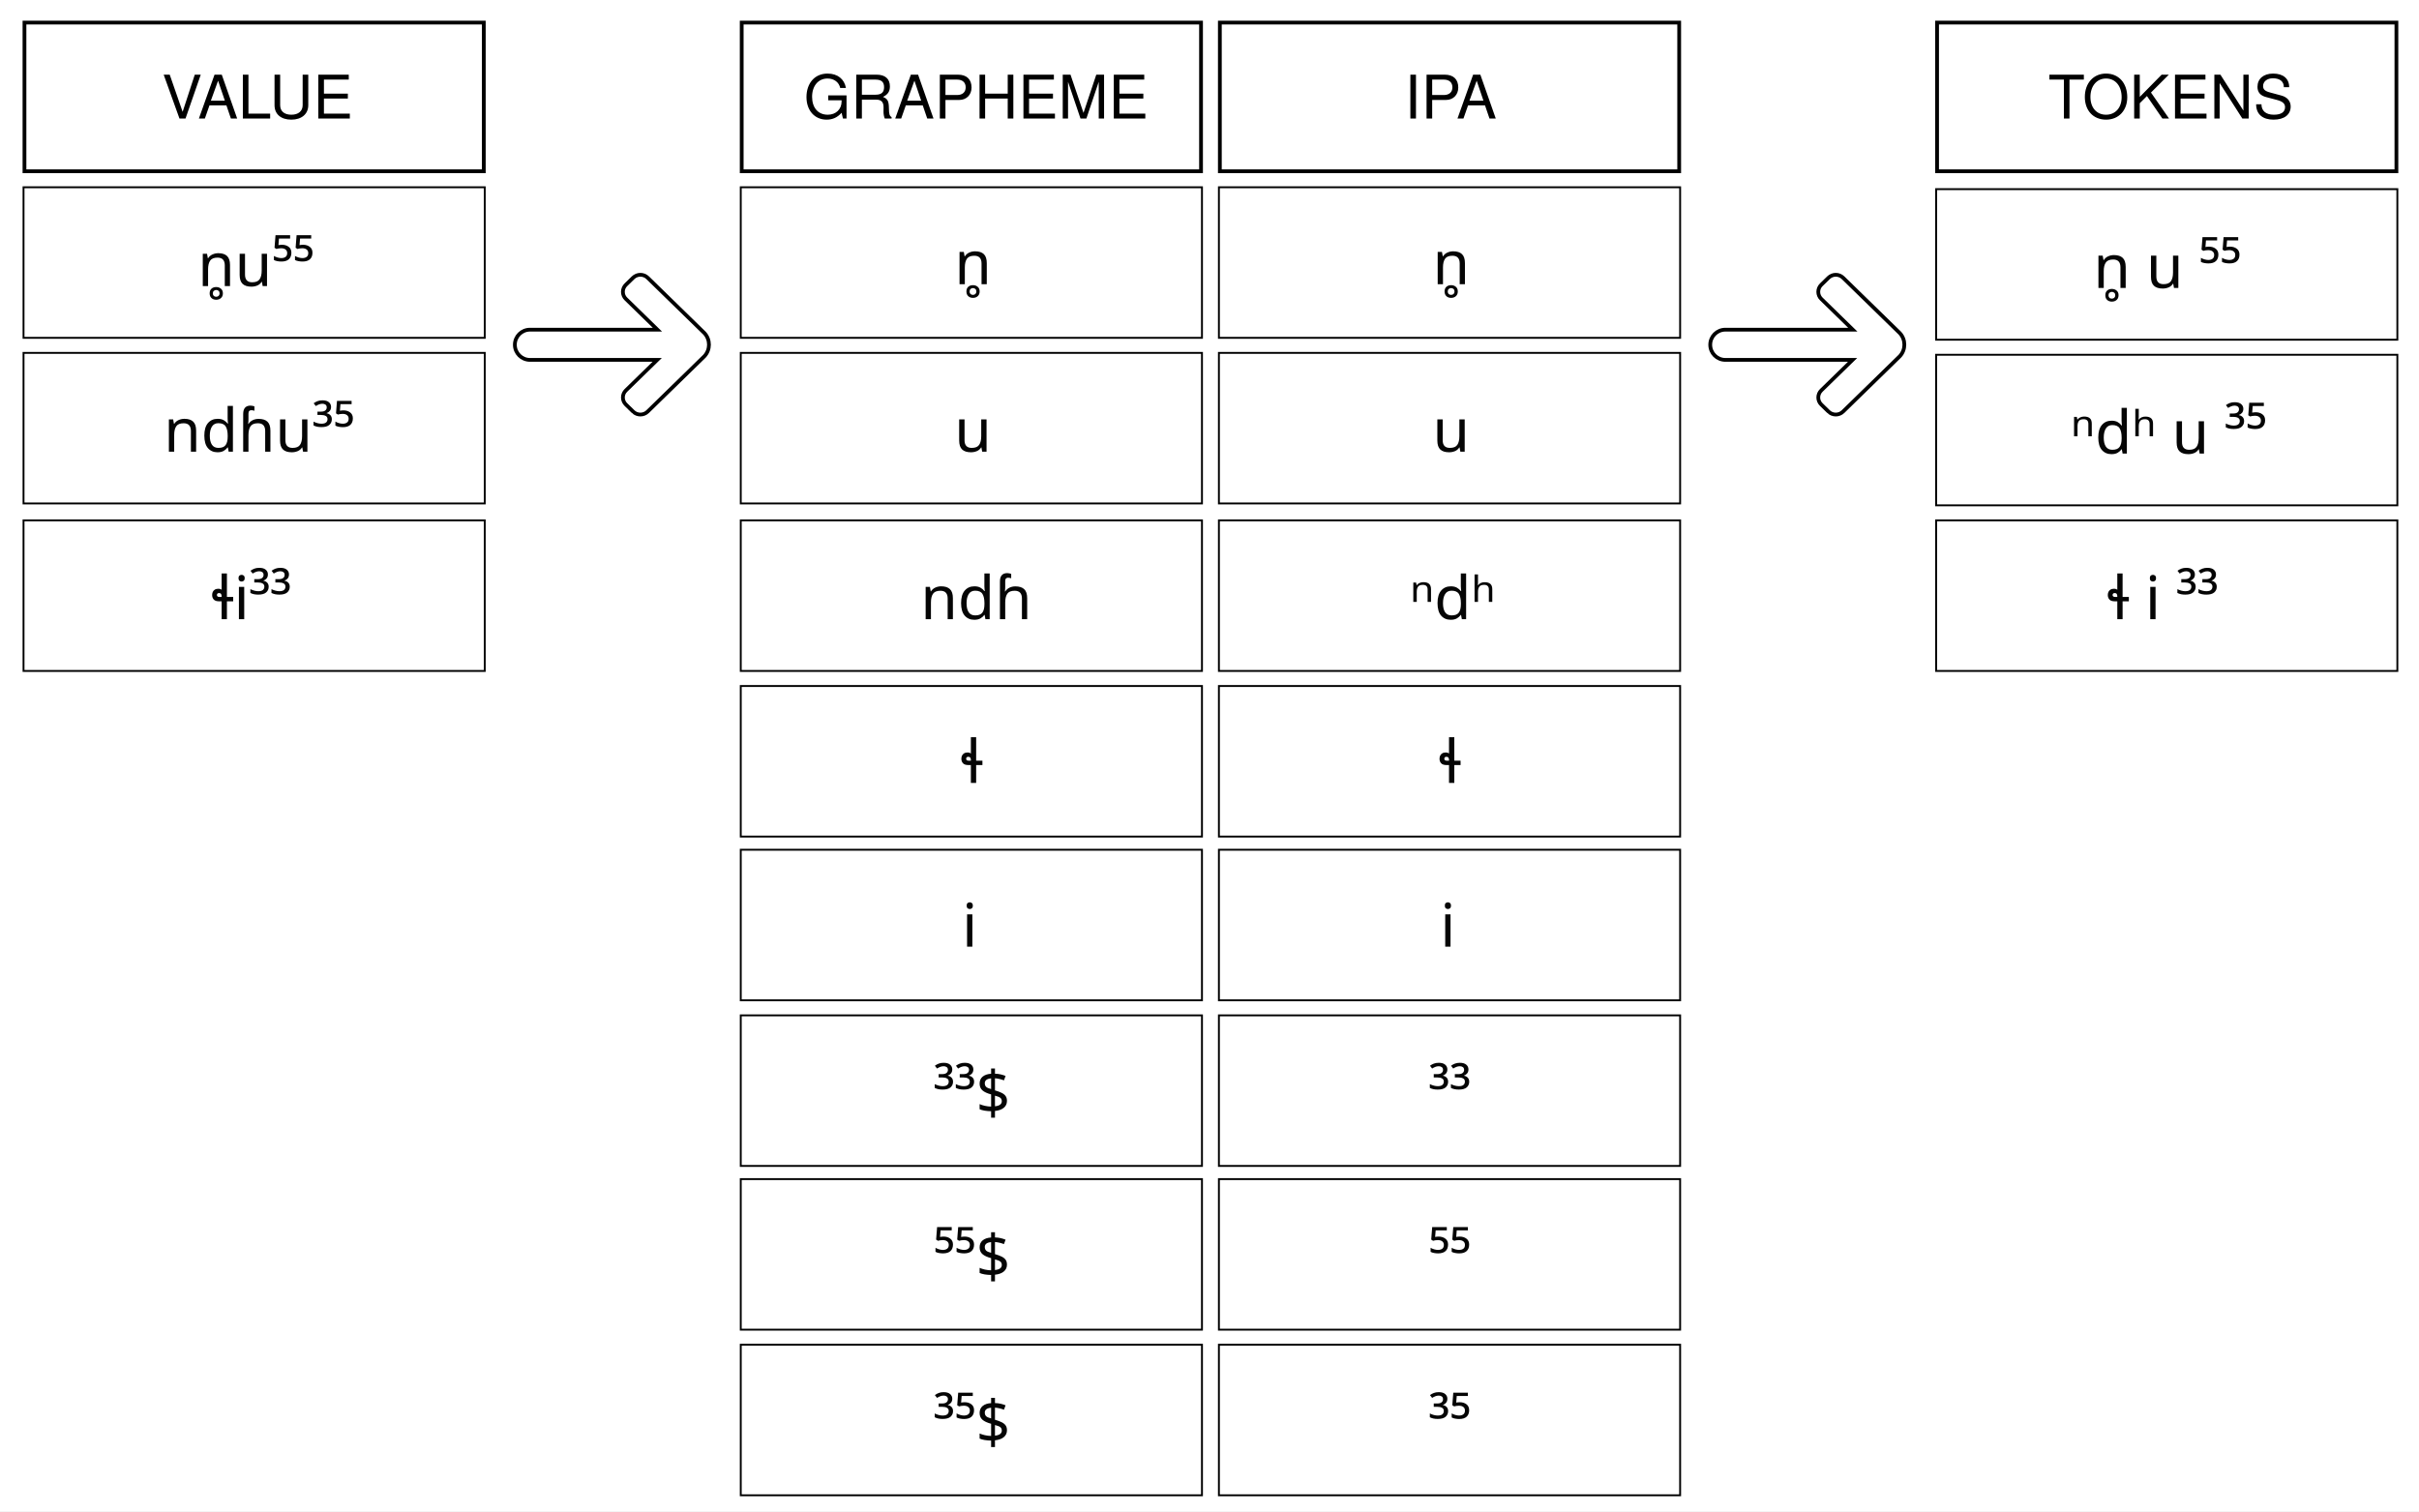
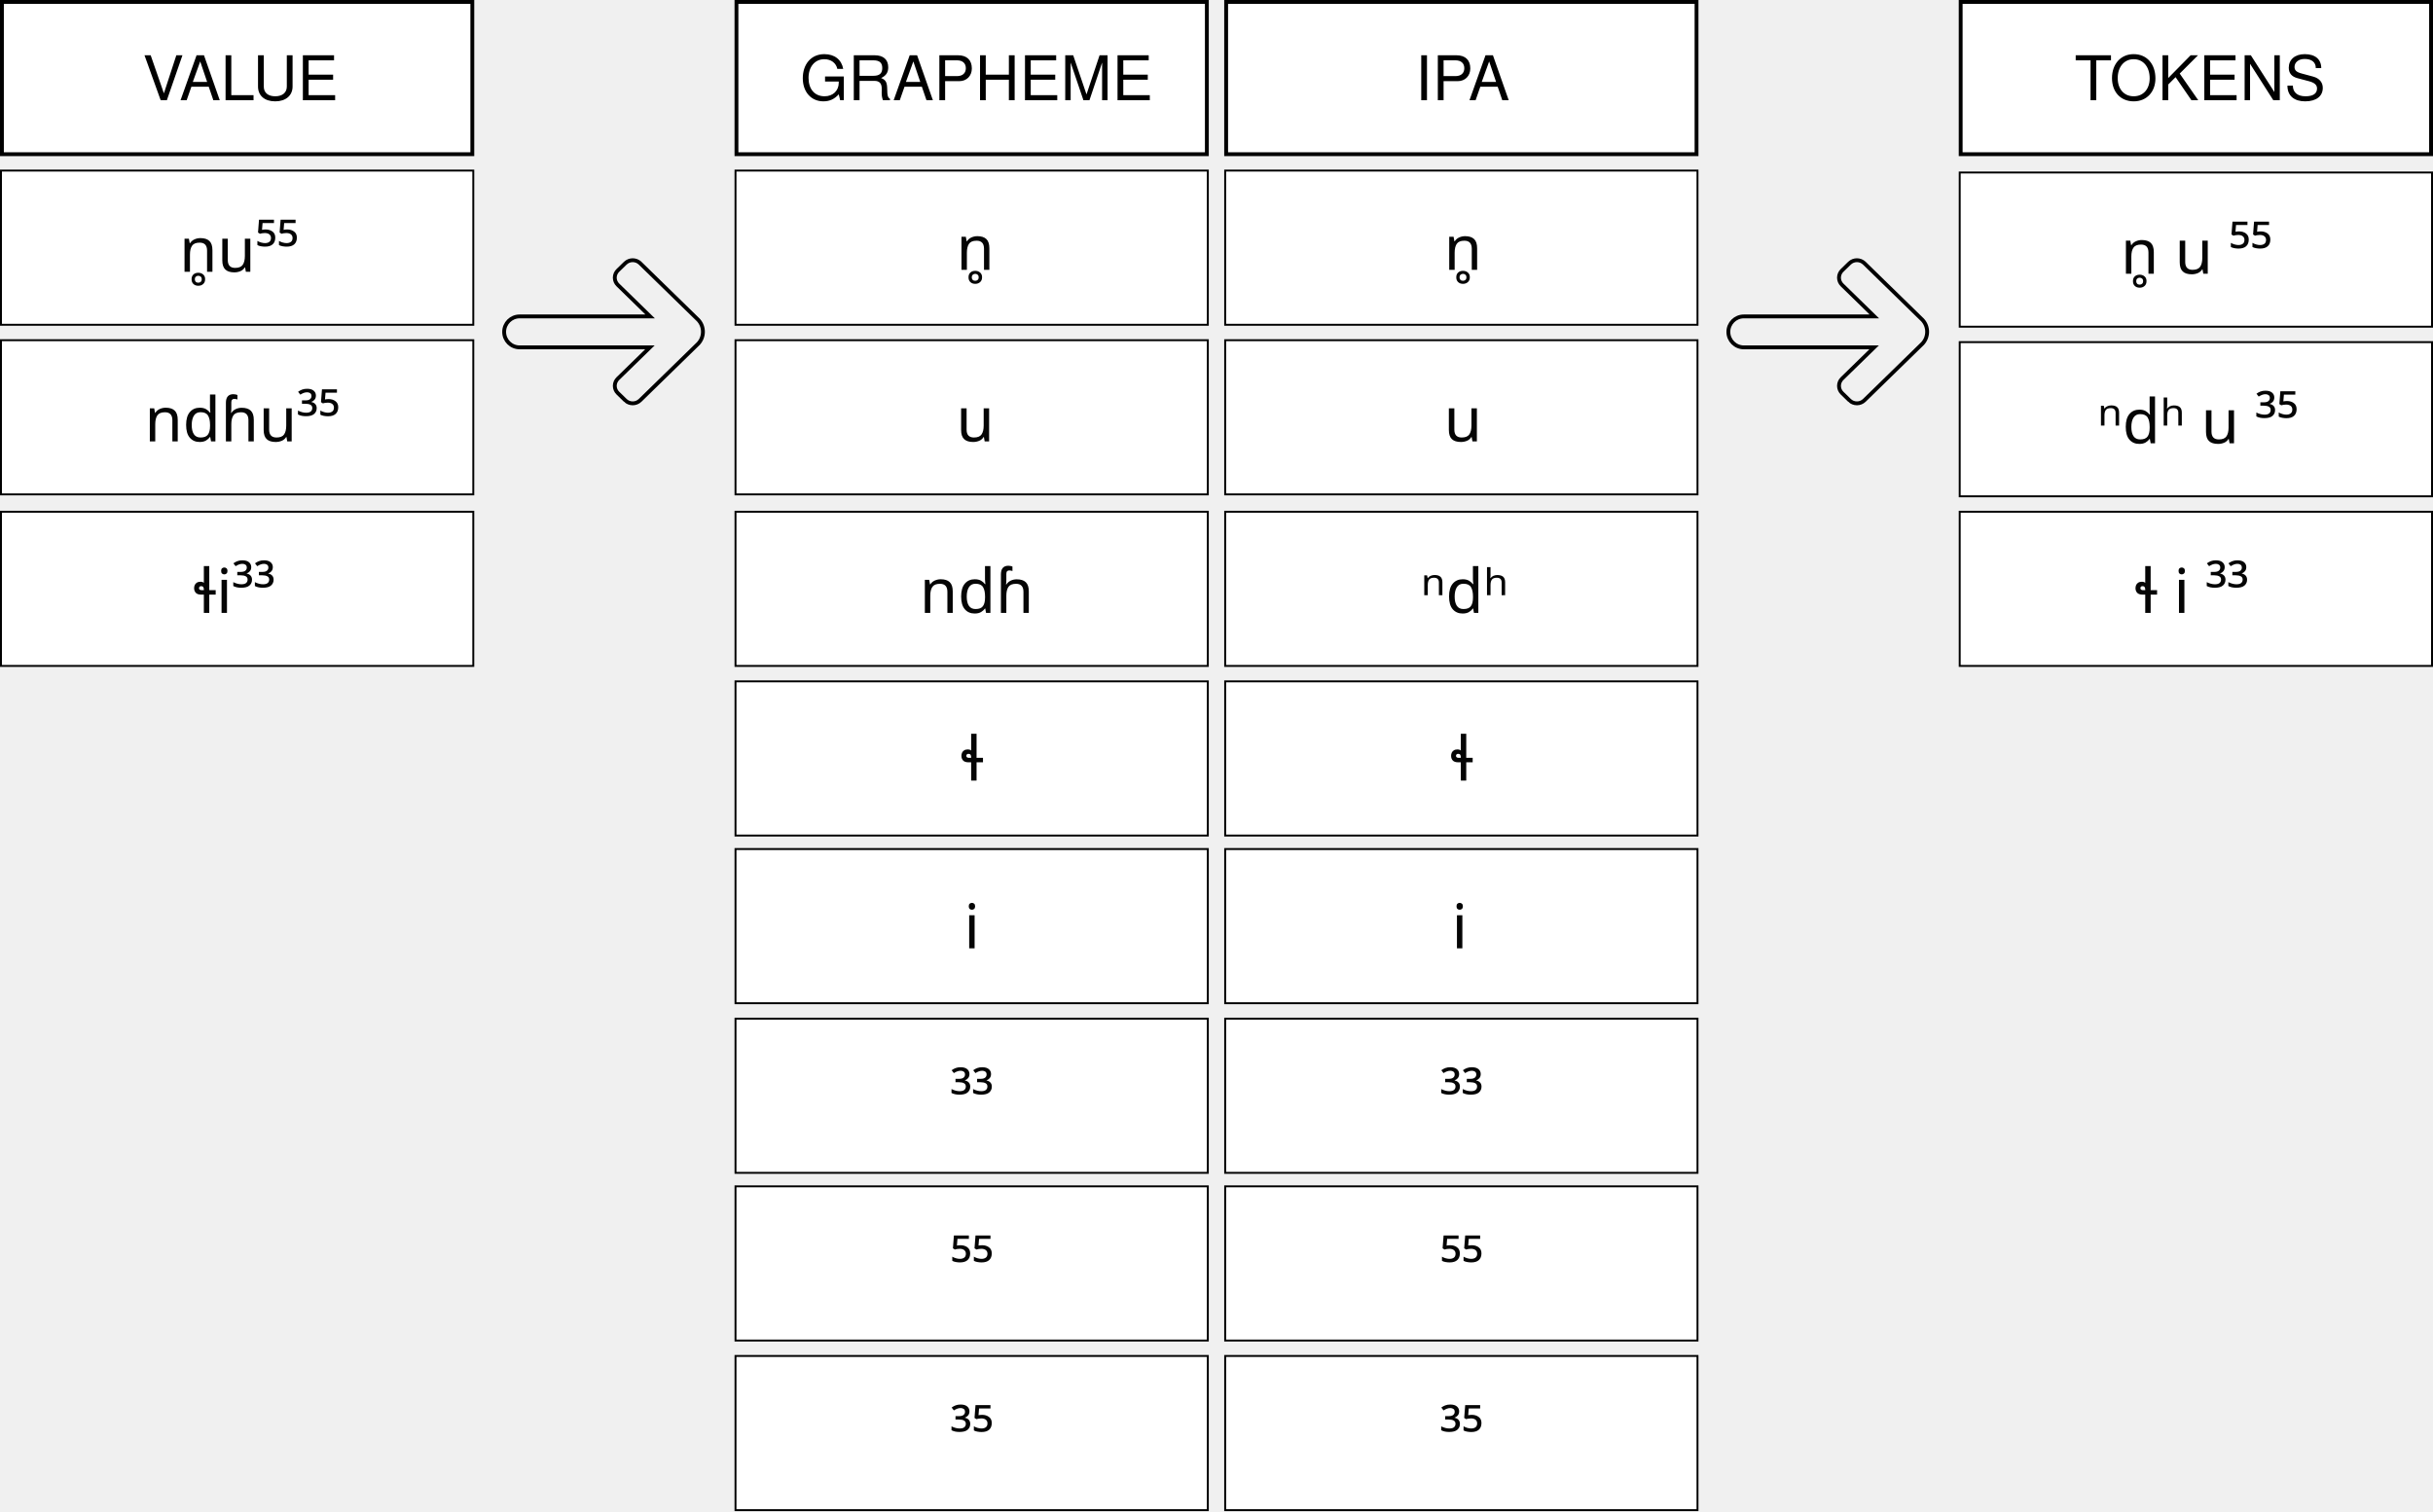
- <svg xmlns="http://www.w3.org/2000/svg" width="1285" height="803" viewBox="0 0 1285 803">
-   <defs>
-     <clipPath id="clip-Table">
-       <rect width="1285" height="803" />
-     </clipPath>
-   </defs>
-   <g id="Table" clip-path="url(#clip-Table)">
-     <rect width="1285" height="803" fill="#fff" />
-     <g id="Group_16" data-name="Group 16">
-       <path id="Union_2" data-name="Union 2" d="M140.836,323.419l-3.851-3.757a5.221,5.221,0,0,1,0-7.513l16.627-16.221H86.027a8.027,8.027,0,0,1,0-16.054h67.7l-16.746-16.337a5.221,5.221,0,0,1,0-7.513l3.851-3.757a5.541,5.541,0,0,1,7.7,0l30.2,29.462a9.046,9.046,0,0,1,0,12.227l-30.2,29.463a5.543,5.543,0,0,1-7.7,0Z" transform="translate(195.5 -104.711)" fill="rgba(0,110,255,0)" stroke="#000" stroke-width="2" />
-       <path id="Union_1" data-name="Union 1" d="M140.836,323.419l-3.851-3.757a5.221,5.221,0,0,1,0-7.513l16.627-16.221H86.027a8.027,8.027,0,0,1,0-16.054h67.7l-16.745-16.337a5.221,5.221,0,0,1,0-7.513l3.851-3.757a5.541,5.541,0,0,1,7.7,0l30.2,29.462a9.046,9.046,0,0,1,0,12.227l-30.2,29.463a5.543,5.543,0,0,1-7.7,0Z" transform="translate(830.5 -104.711)" fill="rgba(0,110,255,0)" stroke="#000" stroke-width="2" />
-       <g id="Group_14" data-name="Group 14">
-         <g id="Rectangle_1" data-name="Rectangle 1" transform="translate(12 99)" fill="#fff" stroke="#000" stroke-width="1">
+ <svg xmlns="http://www.w3.org/2000/svg" width="1262" height="784" viewBox="0 0 1262 784">
+   <g id="Group_16" data-name="Group 16" transform="translate(-12 -11)">
+     <path id="Union_2" data-name="Union 2" d="M140.836,323.419l-3.851-3.757a5.221,5.221,0,0,1,0-7.513l16.627-16.221H86.027a8.027,8.027,0,0,1,0-16.054h67.7l-16.746-16.337a5.221,5.221,0,0,1,0-7.513l3.851-3.757a5.541,5.541,0,0,1,7.7,0l30.2,29.462a9.046,9.046,0,0,1,0,12.227l-30.2,29.463a5.543,5.543,0,0,1-7.7,0Z" transform="translate(195.5 -104.711)" fill="rgba(0,110,255,0)" stroke="#000" stroke-width="2" />
+     <path id="Union_1" data-name="Union 1" d="M140.836,323.419l-3.851-3.757a5.221,5.221,0,0,1,0-7.513l16.627-16.221H86.027a8.027,8.027,0,0,1,0-16.054h67.7l-16.745-16.337a5.221,5.221,0,0,1,0-7.513l3.851-3.757a5.541,5.541,0,0,1,7.7,0l30.2,29.462a9.046,9.046,0,0,1,0,12.227l-30.2,29.463a5.543,5.543,0,0,1-7.7,0Z" transform="translate(830.5 -104.711)" fill="rgba(0,110,255,0)" stroke="#000" stroke-width="2" />
+     <g id="Group_14" data-name="Group 14">
+       <g id="Rectangle_1" data-name="Rectangle 1" transform="translate(12 99)" fill="#fff" stroke="#000" stroke-width="1">
+         <rect width="246" height="81" stroke="none" />
+         <rect x="0.5" y="0.5" width="245" height="80" fill="none" />
+       </g>
+       <text id="n̥u_" data-name="n̥u⁵⁵" transform="translate(105 152)" fill="#050505" font-size="32" font-family="CharisSIL, Charis SIL">
+         <tspan x="0" y="0">n̥u⁵⁵</tspan>
+       </text>
+       <g id="Rectangle_1-2" data-name="Rectangle 1" transform="translate(12 187)" fill="#fff" stroke="#000" stroke-width="1">
+         <rect width="246" height="81" stroke="none" />
+         <rect x="0.5" y="0.5" width="245" height="80" fill="none" />
+       </g>
+       <text id="ndɦu_" data-name="ndɦu³⁵" transform="translate(87 240)" fill="#050505" font-size="32" font-family="CharisSIL, Charis SIL">
+         <tspan x="0" y="0">ndɦu³⁵</tspan>
+       </text>
+       <g id="Rectangle_1-3" data-name="Rectangle 1" transform="translate(12 276)" fill="#fff" stroke="#000" stroke-width="1">
+         <rect width="246" height="81" stroke="none" />
+         <rect x="0.5" y="0.5" width="245" height="80" fill="none" />
+       </g>
+       <text id="ɬi_" data-name="ɬi³³" transform="translate(113 329)" fill="#050505" font-size="32" font-family="CharisSIL, Charis SIL">
+         <tspan x="0" y="0">ɬi³³</tspan>
+       </text>
+       <g id="Rectangle_1-4" data-name="Rectangle 1" transform="translate(12 11)" fill="#fff" stroke="#000" stroke-width="2">
+         <rect width="246" height="81" stroke="none" />
+         <rect x="1" y="1" width="244" height="79" fill="none" />
+       </g>
+       <text id="VALUE" transform="translate(86 63)" font-size="32" font-family="HelveticaNeue, Helvetica Neue">
+         <tspan x="0" y="0">VALUE</tspan>
+       </text>
+     </g>
+     <g id="Group_11" data-name="Group 11">
+       <g id="Rectangle_1-5" data-name="Rectangle 1" transform="translate(1028 100)" fill="#fff" stroke="#000" stroke-width="1">
+         <rect width="246" height="81" stroke="none" />
+         <rect x="0.5" y="0.5" width="245" height="80" fill="none" />
+       </g>
+       <text id="n̥_u_" data-name="n̥ u ⁵⁵" transform="translate(1112 153)" fill="#050505" font-size="32" font-family="CharisSIL, Charis SIL">
+         <tspan x="0" y="0">n̥ u ⁵⁵</tspan>
+       </text>
+       <g id="Rectangle_1-6" data-name="Rectangle 1" transform="translate(1028 188)" fill="#fff" stroke="#000" stroke-width="1">
+         <rect width="246" height="81" stroke="none" />
+         <rect x="0.5" y="0.5" width="245" height="80" fill="none" />
+       </g>
+       <text id="_d_u_" data-name="ⁿdʰ u ³⁵" transform="translate(1100 241)" fill="#050505" font-size="32" font-family="CharisSIL, Charis SIL">
+         <tspan x="0" y="0">ⁿdʰ u ³⁵</tspan>
+       </text>
+       <g id="Rectangle_1-7" data-name="Rectangle 1" transform="translate(1028 276)" fill="#fff" stroke="#000" stroke-width="1">
+         <rect width="246" height="81" stroke="none" />
+         <rect x="0.5" y="0.5" width="245" height="80" fill="none" />
+       </g>
+       <text id="ɬ_i_" data-name="ɬ i ³³" transform="translate(1120 329)" fill="#050505" font-size="32" font-family="CharisSIL, Charis SIL">
+         <tspan x="0" y="0">ɬ i ³³</tspan>
+       </text>
+       <g id="Rectangle_1-8" data-name="Rectangle 1" transform="translate(1028 11)" fill="#fff" stroke="#000" stroke-width="2">
+         <rect width="246" height="81" stroke="none" />
+         <rect x="1" y="1" width="244" height="79" fill="none" />
+       </g>
+       <text id="TOKENS" transform="translate(1088 63)" font-size="32" font-family="HelveticaNeue, Helvetica Neue">
+         <tspan x="0" y="0">TOKENS</tspan>
+       </text>
+     </g>
+     <g id="Group_15" data-name="Group 15" transform="translate(-1)">
+       <g id="Group_13" data-name="Group 13">
+         <g id="Rectangle_1-9" data-name="Rectangle 1" transform="translate(394 539)" fill="#fff" stroke="#000" stroke-width="1">
          <rect width="246" height="81" stroke="none" />
          <rect x="0.5" y="0.5" width="245" height="80" fill="none" />
        </g>
-         <text id="n̥u_" data-name="n̥u⁵⁵" transform="translate(105 152)" fill="#050505" font-size="32" font-family="CharisSIL, Charis SIL">
-           <tspan x="0" y="0">n̥u⁵⁵</tspan>
+         <text id="_" data-name="³³" transform="translate(506 592)" fill="#050505" font-size="32" font-family="CharisSIL, Charis SIL">
+           <tspan x="0" y="0">³³</tspan>
        </text>
-         <g id="Rectangle_1-2" data-name="Rectangle 1" transform="translate(12 187)" fill="#fff" stroke="#000" stroke-width="1">
+         <g id="Rectangle_1-10" data-name="Rectangle 1" transform="translate(394 626)" fill="#fff" stroke="#000" stroke-width="1">
          <rect width="246" height="81" stroke="none" />
          <rect x="0.5" y="0.5" width="245" height="80" fill="none" />
        </g>
-         <text id="ndɦu_" data-name="ndɦu³⁵" transform="translate(87 240)" fill="#050505" font-size="32" font-family="CharisSIL, Charis SIL">
-           <tspan x="0" y="0">ndɦu³⁵</tspan>
+         <text id="_2" data-name="⁵⁵" transform="translate(506 679)" fill="#050505" font-size="32" font-family="CharisSIL, Charis SIL">
+           <tspan x="0" y="0">⁵⁵</tspan>
        </text>
-         <g id="Rectangle_1-3" data-name="Rectangle 1" transform="translate(12 276)" fill="#fff" stroke="#000" stroke-width="1">
+         <g id="Rectangle_1-11" data-name="Rectangle 1" transform="translate(394 714)" fill="#fff" stroke="#000" stroke-width="1">
          <rect width="246" height="81" stroke="none" />
          <rect x="0.5" y="0.5" width="245" height="80" fill="none" />
        </g>
-         <text id="ɬi_" data-name="ɬi³³" transform="translate(113 329)" fill="#050505" font-size="32" font-family="CharisSIL, Charis SIL">
-           <tspan x="0" y="0">ɬi³³</tspan>
+         <text id="_3" data-name="³⁵" transform="translate(506 767)" fill="#050505" font-size="32" font-family="CharisSIL, Charis SIL">
+           <tspan x="0" y="0">³⁵</tspan>
        </text>
-         <g id="Rectangle_1-4" data-name="Rectangle 1" transform="translate(12 11)" fill="#fff" stroke="#000" stroke-width="2">
+         <g id="Rectangle_1-12" data-name="Rectangle 1" transform="translate(394 99)" fill="#fff" stroke="#000" stroke-width="1">
+           <rect width="246" height="81" stroke="none" />
+           <rect x="0.5" y="0.5" width="245" height="80" fill="none" />
+         </g>
+         <text id="n̥" transform="translate(509 151)" fill="#050505" font-size="32" font-family="CharisSIL, Charis SIL">
+           <tspan x="0" y="0">n̥</tspan>
+         </text>
+         <g id="Rectangle_1-13" data-name="Rectangle 1" transform="translate(394 187)" fill="#fff" stroke="#000" stroke-width="1">
+           <rect width="246" height="81" stroke="none" />
+           <rect x="0.5" y="0.5" width="245" height="80" fill="none" />
+         </g>
+         <text id="u" transform="translate(509 240)" fill="#050505" font-size="32" font-family="CharisSIL, Charis SIL">
+           <tspan x="0" y="0">u</tspan>
+         </text>
+         <g id="Rectangle_1-14" data-name="Rectangle 1" transform="translate(394 364)" fill="#fff" stroke="#000" stroke-width="1">
+           <rect width="246" height="81" stroke="none" />
+           <rect x="0.5" y="0.5" width="245" height="80" fill="none" />
+         </g>
+         <text id="ɬ" transform="translate(512 416)" fill="#050505" font-size="32" font-family="CharisSIL, Charis SIL">
+           <tspan x="0" y="0">ɬ</tspan>
+         </text>
+         <g id="Rectangle_1-15" data-name="Rectangle 1" transform="translate(394 276)" fill="#fff" stroke="#000" stroke-width="1">
+           <rect width="246" height="81" stroke="none" />
+           <rect x="0.5" y="0.5" width="245" height="80" fill="none" />
+         </g>
+         <text id="ndɦ" transform="translate(490 329)" fill="#050505" font-size="32" font-family="CharisSIL, Charis SIL">
+           <tspan x="0" y="0">ndɦ</tspan>
+         </text>
+         <g id="Rectangle_1-16" data-name="Rectangle 1" transform="translate(394 11)" fill="#fff" stroke="#000" stroke-width="2">
          <rect width="246" height="81" stroke="none" />
          <rect x="1" y="1" width="244" height="79" fill="none" />
        </g>
-         <text id="VALUE" transform="translate(86 63)" font-size="32" font-family="HelveticaNeue, Helvetica Neue">
-           <tspan x="0" y="0">VALUE</tspan>
+         <text id="GRAPHEME" transform="translate(428 63)" font-size="32" font-family="HelveticaNeue, Helvetica Neue">
+           <tspan x="0" y="0">GRAPHEME</tspan>
        </text>
-       </g>
-       <g id="Group_11" data-name="Group 11">
-         <g id="Rectangle_1-5" data-name="Rectangle 1" transform="translate(1028 100)" fill="#fff" stroke="#000" stroke-width="1">
+         <g id="Rectangle_1-17" data-name="Rectangle 1" transform="translate(394 451)" fill="#fff" stroke="#000" stroke-width="1">
          <rect width="246" height="81" stroke="none" />
          <rect x="0.5" y="0.5" width="245" height="80" fill="none" />
        </g>
-         <text id="n̥_u_" data-name="n̥ u ⁵⁵" transform="translate(1112 153)" fill="#050505" font-size="32" font-family="CharisSIL, Charis SIL">
-           <tspan x="0" y="0">n̥ u ⁵⁵</tspan>
+         <text id="i" transform="translate(513 503)" fill="#050505" font-size="32" font-family="CharisSIL, Charis SIL">
+           <tspan x="0" y="0">i</tspan>
        </text>
-         <g id="Rectangle_1-6" data-name="Rectangle 1" transform="translate(1028 188)" fill="#fff" stroke="#000" stroke-width="1">
+       </g>
+       <g id="Group_12" data-name="Group 12">
+         <g id="Rectangle_1-18" data-name="Rectangle 1" transform="translate(648 539)" fill="#fff" stroke="#000" stroke-width="1">
          <rect width="246" height="81" stroke="none" />
          <rect x="0.5" y="0.5" width="245" height="80" fill="none" />
        </g>
-         <text id="_d_u_" data-name="ⁿdʰ u ³⁵" transform="translate(1100 241)" fill="#050505" font-size="32" font-family="CharisSIL, Charis SIL">
-           <tspan x="0" y="0">ⁿdʰ u ³⁵</tspan>
+         <text id="_4" data-name="³³" transform="translate(760 592)" fill="#050505" font-size="32" font-family="CharisSIL, Charis SIL">
+           <tspan x="0" y="0">³³</tspan>
        </text>
-         <g id="Rectangle_1-7" data-name="Rectangle 1" transform="translate(1028 276)" fill="#fff" stroke="#000" stroke-width="1">
+         <g id="Rectangle_1-19" data-name="Rectangle 1" transform="translate(648 626)" fill="#fff" stroke="#000" stroke-width="1">
          <rect width="246" height="81" stroke="none" />
          <rect x="0.5" y="0.5" width="245" height="80" fill="none" />
        </g>
-         <text id="ɬ_i_" data-name="ɬ i ³³" transform="translate(1120 329)" fill="#050505" font-size="32" font-family="CharisSIL, Charis SIL">
-           <tspan x="0" y="0">ɬ i ³³</tspan>
+         <text id="_5" data-name="⁵⁵" transform="translate(760 679)" fill="#050505" font-size="32" font-family="CharisSIL, Charis SIL">
+           <tspan x="0" y="0">⁵⁵</tspan>
        </text>
-         <g id="Rectangle_1-8" data-name="Rectangle 1" transform="translate(1028 11)" fill="#fff" stroke="#000" stroke-width="2">
+         <g id="Rectangle_1-20" data-name="Rectangle 1" transform="translate(648 714)" fill="#fff" stroke="#000" stroke-width="1">
+           <rect width="246" height="81" stroke="none" />
+           <rect x="0.5" y="0.5" width="245" height="80" fill="none" />
+         </g>
+         <text id="_6" data-name="³⁵" transform="translate(760 767)" fill="#050505" font-size="32" font-family="CharisSIL, Charis SIL">
+           <tspan x="0" y="0">³⁵</tspan>
+         </text>
+         <g id="Rectangle_1-21" data-name="Rectangle 1" transform="translate(648 99)" fill="#fff" stroke="#000" stroke-width="1">
+           <rect width="246" height="81" stroke="none" />
+           <rect x="0.5" y="0.5" width="245" height="80" fill="none" />
+         </g>
+         <text id="n̥-2" data-name="n̥" transform="translate(762 151)" fill="#050505" font-size="32" font-family="CharisSIL, Charis SIL">
+           <tspan x="0" y="0">n̥</tspan>
+         </text>
+         <g id="Rectangle_1-22" data-name="Rectangle 1" transform="translate(648 187)" fill="#fff" stroke="#000" stroke-width="1">
+           <rect width="246" height="81" stroke="none" />
+           <rect x="0.5" y="0.5" width="245" height="80" fill="none" />
+         </g>
+         <text id="u-2" data-name="u" transform="translate(762 240)" fill="#050505" font-size="32" font-family="CharisSIL, Charis SIL">
+           <tspan x="0" y="0">u</tspan>
+         </text>
+         <g id="Rectangle_1-23" data-name="Rectangle 1" transform="translate(648 364)" fill="#fff" stroke="#000" stroke-width="1">
+           <rect width="246" height="81" stroke="none" />
+           <rect x="0.5" y="0.5" width="245" height="80" fill="none" />
+         </g>
+         <text id="ɬ-2" data-name="ɬ" transform="translate(766 416)" fill="#050505" font-size="32" font-family="CharisSIL, Charis SIL">
+           <tspan x="0" y="0">ɬ</tspan>
+         </text>
+         <g id="Rectangle_1-24" data-name="Rectangle 1" transform="translate(648 276)" fill="#fff" stroke="#000" stroke-width="1">
+           <rect width="246" height="81" stroke="none" />
+           <rect x="0.5" y="0.5" width="245" height="80" fill="none" />
+         </g>
+         <text id="_d_" data-name="ⁿdʰ" transform="translate(750 329)" fill="#050505" font-size="32" font-family="CharisSIL, Charis SIL">
+           <tspan x="0" y="0">ⁿdʰ</tspan>
+         </text>
+         <g id="Rectangle_1-25" data-name="Rectangle 1" transform="translate(648 11)" fill="#fff" stroke="#000" stroke-width="2">
          <rect width="246" height="81" stroke="none" />
          <rect x="1" y="1" width="244" height="79" fill="none" />
        </g>
-         <text id="TOKENS" transform="translate(1088 63)" font-size="32" font-family="HelveticaNeue, Helvetica Neue">
-           <tspan x="0" y="0">TOKENS</tspan>
+         <text id="IPA" transform="translate(747 63)" font-size="32" font-family="HelveticaNeue, Helvetica Neue">
+           <tspan x="0" y="0">IPA</tspan>
        </text>
-       </g>
-       <g id="Group_15" data-name="Group 15" transform="translate(-1)">
-         <g id="Group_13" data-name="Group 13">
-           <g id="Rectangle_1-9" data-name="Rectangle 1" transform="translate(394 539)" fill="#fff" stroke="#000" stroke-width="1">
-             <rect width="246" height="81" stroke="none" />
-             <rect x="0.5" y="0.5" width="245" height="80" fill="none" />
-           </g>
-           <text id="_" data-name="³³$" transform="translate(497 592)" fill="#050505" font-size="32" font-family="CharisSIL, Charis SIL">
-             <tspan x="0" y="0">³³$</tspan>
-           </text>
-           <g id="Rectangle_1-10" data-name="Rectangle 1" transform="translate(394 626)" fill="#fff" stroke="#000" stroke-width="1">
-             <rect width="246" height="81" stroke="none" />
-             <rect x="0.5" y="0.5" width="245" height="80" fill="none" />
-           </g>
-           <text id="_2" data-name="⁵⁵$" transform="translate(497 679)" fill="#050505" font-size="32" font-family="CharisSIL, Charis SIL">
-             <tspan x="0" y="0">⁵⁵$</tspan>
-           </text>
-           <g id="Rectangle_1-11" data-name="Rectangle 1" transform="translate(394 714)" fill="#fff" stroke="#000" stroke-width="1">
-             <rect width="246" height="81" stroke="none" />
-             <rect x="0.5" y="0.5" width="245" height="80" fill="none" />
-           </g>
-           <text id="_3" data-name="³⁵$" transform="translate(497 767)" fill="#050505" font-size="32" font-family="CharisSIL, Charis SIL">
-             <tspan x="0" y="0">³⁵$</tspan>
-           </text>
-           <g id="Rectangle_1-12" data-name="Rectangle 1" transform="translate(394 99)" fill="#fff" stroke="#000" stroke-width="1">
-             <rect width="246" height="81" stroke="none" />
-             <rect x="0.5" y="0.5" width="245" height="80" fill="none" />
-           </g>
-           <text id="n̥" transform="translate(508 151)" fill="#050505" font-size="32" font-family="CharisSIL, Charis SIL">
-             <tspan x="0" y="0">n̥</tspan>
-           </text>
-           <g id="Rectangle_1-13" data-name="Rectangle 1" transform="translate(394 187)" fill="#fff" stroke="#000" stroke-width="1">
-             <rect width="246" height="81" stroke="none" />
-             <rect x="0.5" y="0.5" width="245" height="80" fill="none" />
-           </g>
-           <text id="u" transform="translate(508 240)" fill="#050505" font-size="32" font-family="CharisSIL, Charis SIL">
-             <tspan x="0" y="0">u</tspan>
-           </text>
-           <g id="Rectangle_1-14" data-name="Rectangle 1" transform="translate(394 364)" fill="#fff" stroke="#000" stroke-width="1">
-             <rect width="246" height="81" stroke="none" />
-             <rect x="0.5" y="0.5" width="245" height="80" fill="none" />
-           </g>
-           <text id="ɬ" transform="translate(512 416)" fill="#050505" font-size="32" font-family="CharisSIL, Charis SIL">
-             <tspan x="0" y="0">ɬ</tspan>
-           </text>
-           <g id="Rectangle_1-15" data-name="Rectangle 1" transform="translate(394 276)" fill="#fff" stroke="#000" stroke-width="1">
-             <rect width="246" height="81" stroke="none" />
-             <rect x="0.5" y="0.5" width="245" height="80" fill="none" />
-           </g>
-           <text id="ndɦ" transform="translate(490 329)" fill="#050505" font-size="32" font-family="CharisSIL, Charis SIL">
-             <tspan x="0" y="0">ndɦ</tspan>
-           </text>
-           <g id="Rectangle_1-16" data-name="Rectangle 1" transform="translate(394 11)" fill="#fff" stroke="#000" stroke-width="2">
-             <rect width="246" height="81" stroke="none" />
-             <rect x="1" y="1" width="244" height="79" fill="none" />
-           </g>
-           <text id="GRAPHEME" transform="translate(428 63)" font-size="32" font-family="HelveticaNeue, Helvetica Neue">
-             <tspan x="0" y="0">GRAPHEME</tspan>
-           </text>
-           <g id="Rectangle_1-17" data-name="Rectangle 1" transform="translate(394 451)" fill="#fff" stroke="#000" stroke-width="1">
-             <rect width="246" height="81" stroke="none" />
-             <rect x="0.5" y="0.5" width="245" height="80" fill="none" />
-           </g>
-           <text id="i" transform="translate(512 503)" fill="#050505" font-size="32" font-family="CharisSIL, Charis SIL">
-             <tspan x="0" y="0">i</tspan>
-           </text>
+         <g id="Rectangle_1-26" data-name="Rectangle 1" transform="translate(648 451)" fill="#fff" stroke="#000" stroke-width="1">
+           <rect width="246" height="81" stroke="none" />
+           <rect x="0.5" y="0.5" width="245" height="80" fill="none" />
        </g>
-         <g id="Group_12" data-name="Group 12">
-           <g id="Rectangle_1-18" data-name="Rectangle 1" transform="translate(648 539)" fill="#fff" stroke="#000" stroke-width="1">
-             <rect width="246" height="81" stroke="none" />
-             <rect x="0.5" y="0.5" width="245" height="80" fill="none" />
-           </g>
-           <text id="_4" data-name="³³" transform="translate(760 592)" fill="#050505" font-size="32" font-family="CharisSIL, Charis SIL">
-             <tspan x="0" y="0">³³</tspan>
-           </text>
-           <g id="Rectangle_1-19" data-name="Rectangle 1" transform="translate(648 626)" fill="#fff" stroke="#000" stroke-width="1">
-             <rect width="246" height="81" stroke="none" />
-             <rect x="0.5" y="0.5" width="245" height="80" fill="none" />
-           </g>
-           <text id="_5" data-name="⁵⁵" transform="translate(760 679)" fill="#050505" font-size="32" font-family="CharisSIL, Charis SIL">
-             <tspan x="0" y="0">⁵⁵</tspan>
-           </text>
-           <g id="Rectangle_1-20" data-name="Rectangle 1" transform="translate(648 714)" fill="#fff" stroke="#000" stroke-width="1">
-             <rect width="246" height="81" stroke="none" />
-             <rect x="0.5" y="0.5" width="245" height="80" fill="none" />
-           </g>
-           <text id="_6" data-name="³⁵" transform="translate(760 767)" fill="#050505" font-size="32" font-family="CharisSIL, Charis SIL">
-             <tspan x="0" y="0">³⁵</tspan>
-           </text>
-           <g id="Rectangle_1-21" data-name="Rectangle 1" transform="translate(648 99)" fill="#fff" stroke="#000" stroke-width="1">
-             <rect width="246" height="81" stroke="none" />
-             <rect x="0.5" y="0.5" width="245" height="80" fill="none" />
-           </g>
-           <text id="n̥-2" data-name="n̥" transform="translate(762 151)" fill="#050505" font-size="32" font-family="CharisSIL, Charis SIL">
-             <tspan x="0" y="0">n̥</tspan>
-           </text>
-           <g id="Rectangle_1-22" data-name="Rectangle 1" transform="translate(648 187)" fill="#fff" stroke="#000" stroke-width="1">
-             <rect width="246" height="81" stroke="none" />
-             <rect x="0.5" y="0.5" width="245" height="80" fill="none" />
-           </g>
-           <text id="u-2" data-name="u" transform="translate(762 240)" fill="#050505" font-size="32" font-family="CharisSIL, Charis SIL">
-             <tspan x="0" y="0">u</tspan>
-           </text>
-           <g id="Rectangle_1-23" data-name="Rectangle 1" transform="translate(648 364)" fill="#fff" stroke="#000" stroke-width="1">
-             <rect width="246" height="81" stroke="none" />
-             <rect x="0.5" y="0.5" width="245" height="80" fill="none" />
-           </g>
-           <text id="ɬ-2" data-name="ɬ" transform="translate(766 416)" fill="#050505" font-size="32" font-family="CharisSIL, Charis SIL">
-             <tspan x="0" y="0">ɬ</tspan>
-           </text>
-           <g id="Rectangle_1-24" data-name="Rectangle 1" transform="translate(648 276)" fill="#fff" stroke="#000" stroke-width="1">
-             <rect width="246" height="81" stroke="none" />
-             <rect x="0.5" y="0.5" width="245" height="80" fill="none" />
-           </g>
-           <text id="_d_" data-name="ⁿdʰ" transform="translate(750 329)" fill="#050505" font-size="32" font-family="CharisSIL, Charis SIL">
-             <tspan x="0" y="0">ⁿdʰ</tspan>
-           </text>
-           <g id="Rectangle_1-25" data-name="Rectangle 1" transform="translate(648 11)" fill="#fff" stroke="#000" stroke-width="2">
-             <rect width="246" height="81" stroke="none" />
-             <rect x="1" y="1" width="244" height="79" fill="none" />
-           </g>
-           <text id="IPA" transform="translate(747 63)" font-size="32" font-family="HelveticaNeue, Helvetica Neue">
-             <tspan x="0" y="0">IPA</tspan>
-           </text>
-           <g id="Rectangle_1-26" data-name="Rectangle 1" transform="translate(648 451)" fill="#fff" stroke="#000" stroke-width="1">
-             <rect width="246" height="81" stroke="none" />
-             <rect x="0.5" y="0.5" width="245" height="80" fill="none" />
-           </g>
-           <text id="i-2" data-name="i" transform="translate(766 503)" fill="#050505" font-size="32" font-family="CharisSIL, Charis SIL">
-             <tspan x="0" y="0">i</tspan>
-           </text>
-         </g>
+         <text id="i-2" data-name="i" transform="translate(766 503)" fill="#050505" font-size="32" font-family="CharisSIL, Charis SIL">
+           <tspan x="0" y="0">i</tspan>
+         </text>
      </g>
    </g>
  </g>
</svg>
